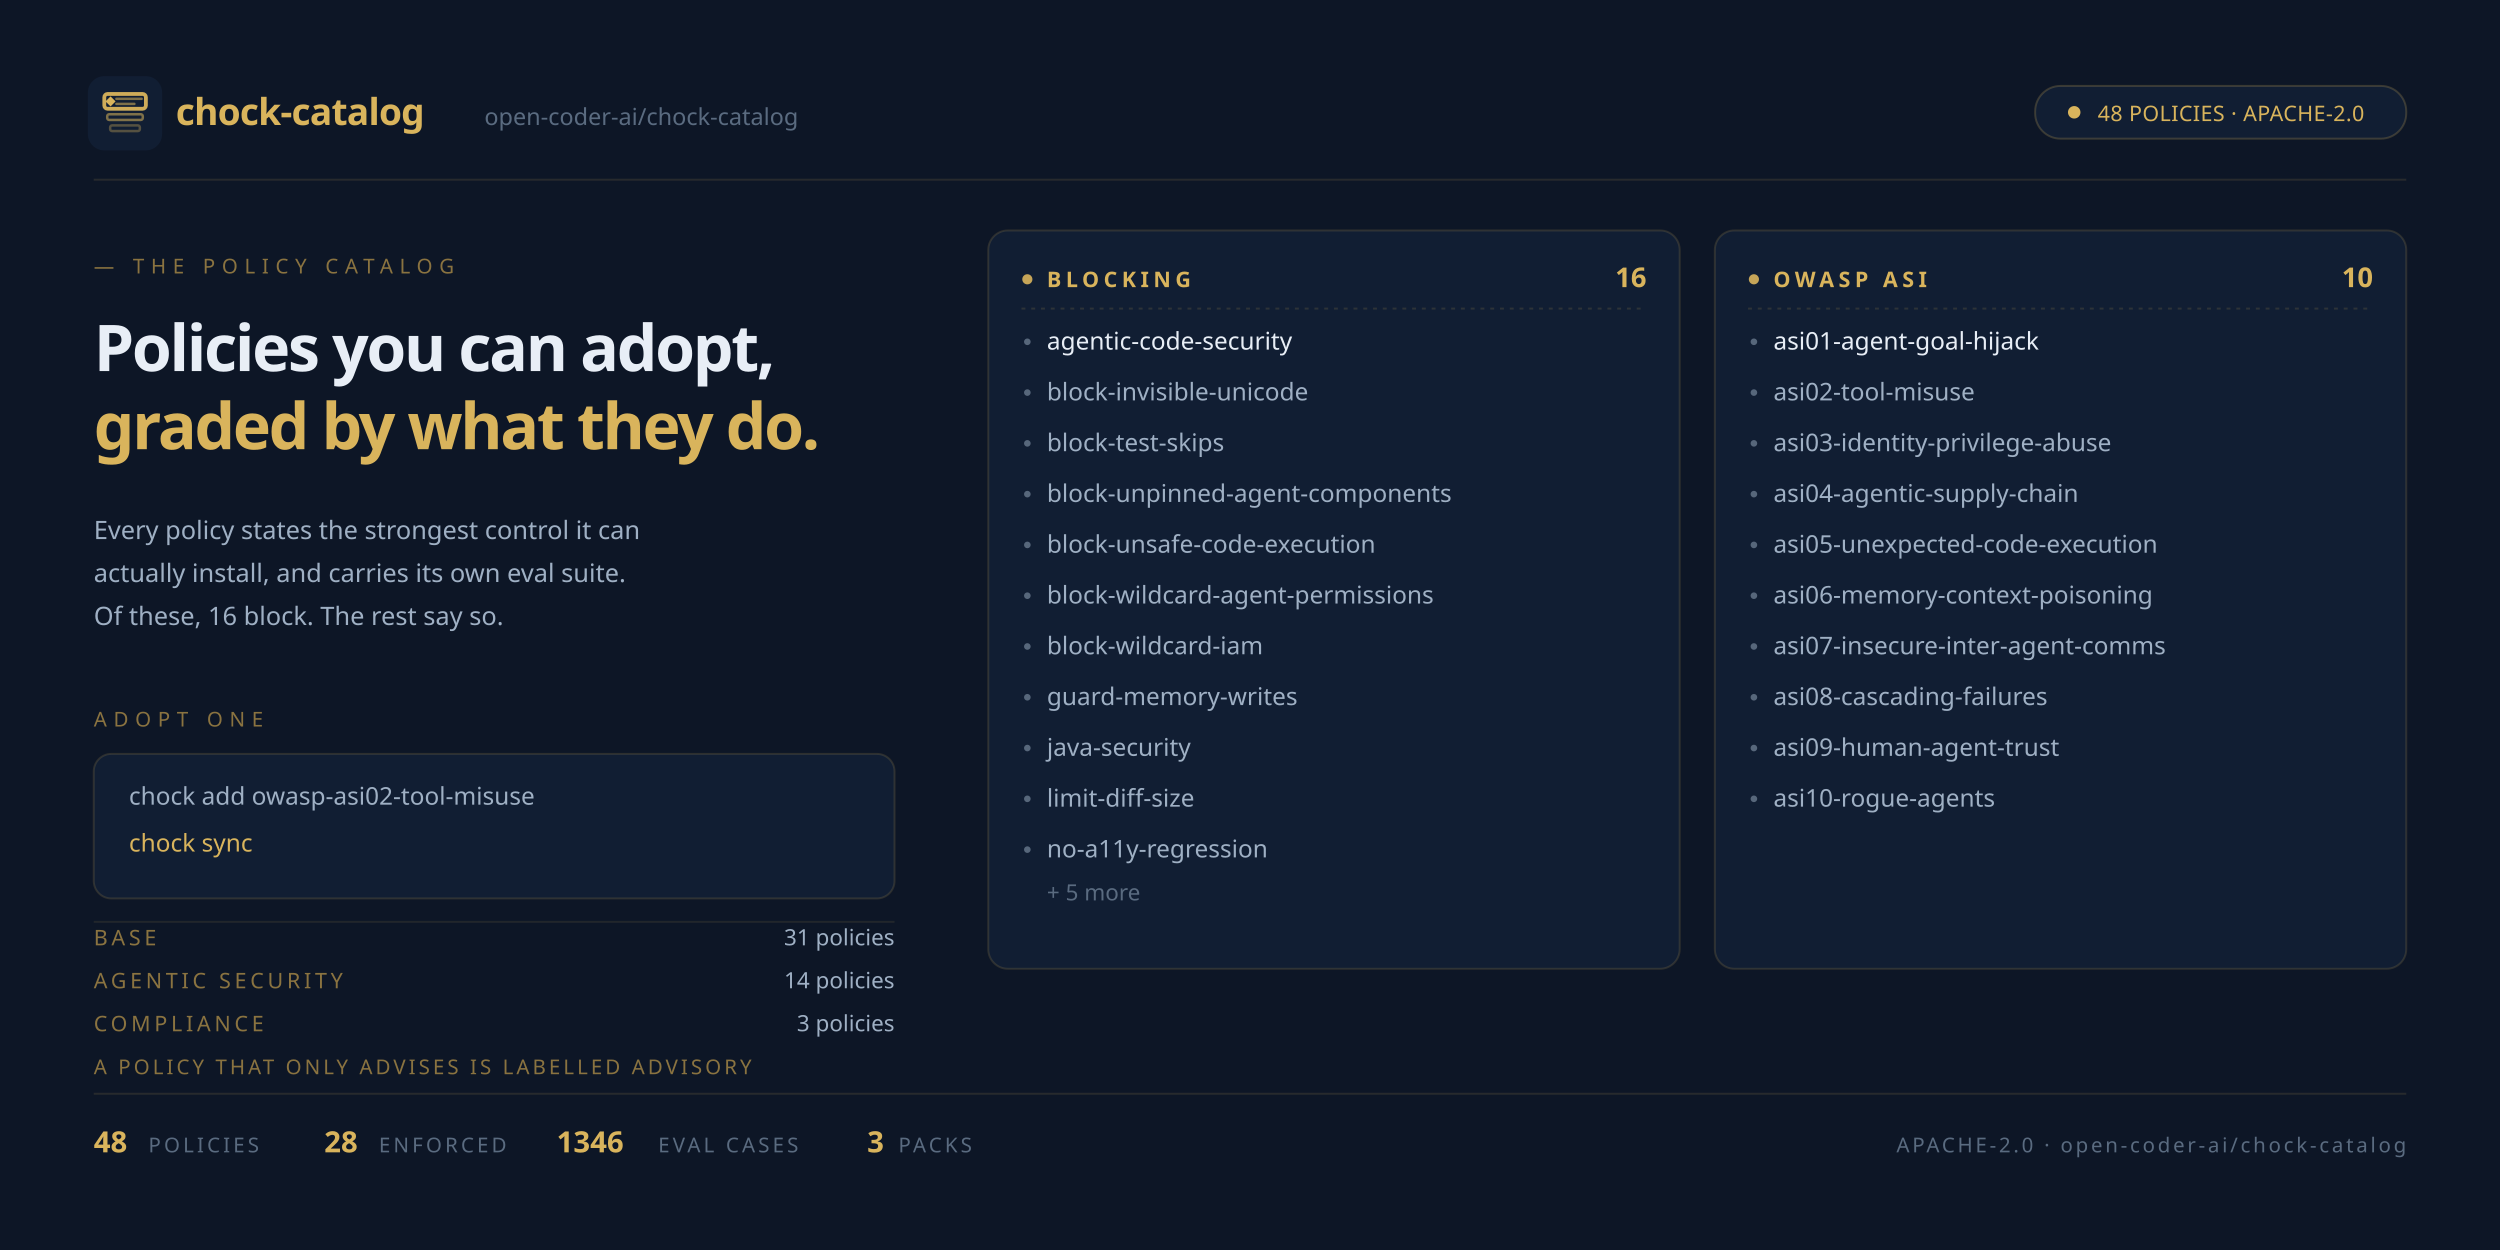
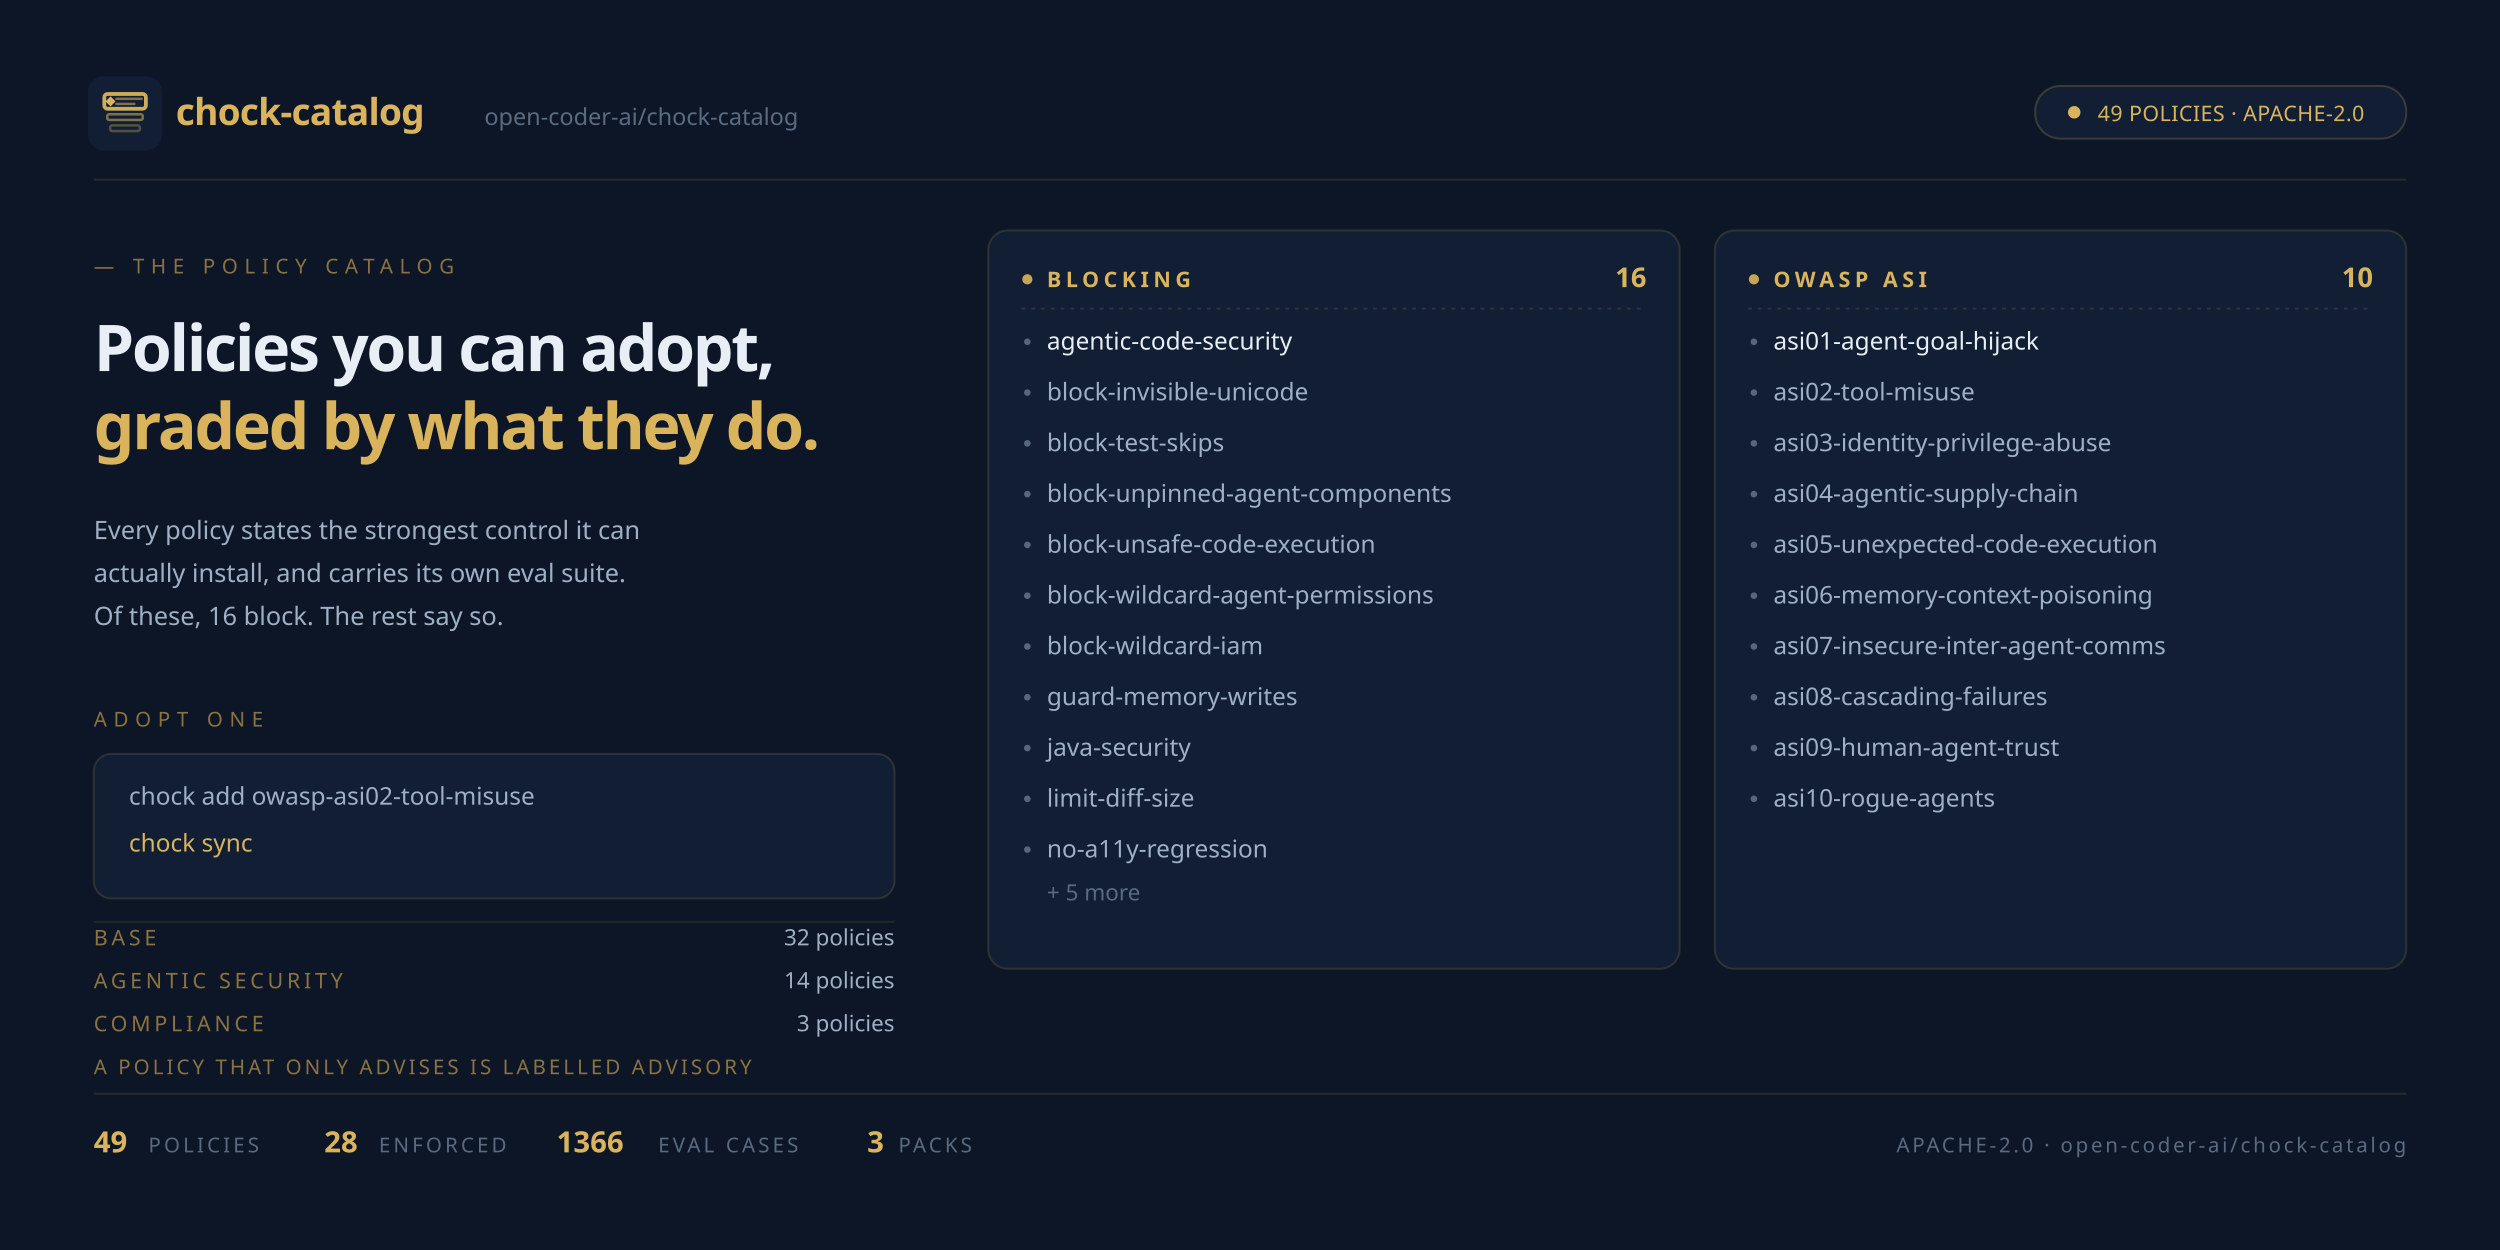
- <svg xmlns="http://www.w3.org/2000/svg" width="1280" height="640" viewBox="0 0 1280 640" role="img" aria-label="chock-catalog — the policy catalog for chock: policies you can adopt, graded by what they actually enforce. 48 policies across 3 packs (agentic-security 14, base 31, compliance 3); 28 enforced (19 at commit, 9 at pre-tool-use) and 20 advisory; 1346 eval cases. The 16 blocking policies: agentic-code-security, block-invisible-unicode, block-test-skips, block-unpinned-agent-components, block-unsafe-code-execution, block-wildcard-agent-permissions, block-wildcard-iam, guard-memory-writes, java-security, limit-diff-size, no-a11y-regression, pin-github-actions, protect-main-branch, protect-test-integrity, scan-secrets, verify-dependency-exists. Full OWASP Agentic Security Initiative top ten coverage, ASI01 through ASI10. Apache-2.0.">
+ <svg xmlns="http://www.w3.org/2000/svg" width="1280" height="640" viewBox="0 0 1280 640" role="img" aria-label="chock-catalog — the policy catalog for chock: policies you can adopt, graded by what they actually enforce. 49 policies across 3 packs (agentic-security 14, base 32, compliance 3); 28 enforced (19 at commit, 9 at pre-tool-use) and 21 advisory; 1366 eval cases. The 16 blocking policies: agentic-code-security, block-invisible-unicode, block-test-skips, block-unpinned-agent-components, block-unsafe-code-execution, block-wildcard-agent-permissions, block-wildcard-iam, guard-memory-writes, java-security, limit-diff-size, no-a11y-regression, pin-github-actions, protect-main-branch, protect-test-integrity, scan-secrets, verify-dependency-exists. Full OWASP Agentic Security Initiative top ten coverage, ASI01 through ASI10. Apache-2.0.">
  <rect width="1280" height="640" fill="#0D1626" />
  <rect x="45.0" y="39.0" width="38" height="38" rx="8.4" fill="#111E33" />
  <rect x="56.4" y="64.2" width="15.2" height="2.9" rx="1.0" fill="none" stroke="#D9B45C" stroke-width="1.29" stroke-opacity="0.34" />
  <rect x="54.9" y="58.5" width="18.2" height="2.9" rx="1.0" fill="none" stroke="#D9B45C" stroke-width="1.29" stroke-opacity="0.55" />
  <rect x="53.4" y="48.1" width="21.3" height="7.6" rx="1.7" fill="none" stroke="#D9B45C" stroke-width="1.94" stroke-opacity="0.95" />
  <rect x="54.77" y="50.10" width="3.65" height="3.65" transform="rotate(45 56.59 51.92)" fill="#D9B45C" />
  <line x1="59.6" y1="50.6" x2="72.5" y2="50.6" stroke="#D9B45C" stroke-width="1.29" stroke-opacity="0.55" stroke-linecap="round" />
  <line x1="59.6" y1="53.2" x2="68.8" y2="53.2" stroke="#D9B45C" stroke-width="1.29" stroke-opacity="0.55" stroke-linecap="round" />
  <text x="90" y="64" font-family="Geist Mono" font-size="19" font-weight="700" letter-spacing="-0.4" fill="#D9B45C">chock-catalog</text>
  <text x="248" y="64" font-family="Geist Mono" font-size="12" fill="#5A6B80">open-coder-ai/chock-catalog</text>
  <rect x="1042" y="44" width="190" height="27" rx="13" fill="#111E33" stroke="#D9B45C" stroke-opacity="0.22" />
  <circle cx="1062" cy="57.5" r="3.2" fill="#D9B45C" />
-   <text x="1074" y="62" font-family="Geist Mono" font-size="11" letter-spacing="0.2" fill="#D9B45C">48 POLICIES · APACHE-2.0</text>
+   <text x="1074" y="62" font-family="Geist Mono" font-size="11" letter-spacing="0.2" fill="#D9B45C">49 POLICIES · APACHE-2.0</text>
  <line x1="48" y1="92" x2="1232" y2="92" stroke="#D9B45C" stroke-opacity="0.13" stroke-width="1" />
  <text x="48" y="140" font-family="Geist Mono" font-size="10.5" letter-spacing="3.4" fill="#8A7340">— THE POLICY CATALOG</text>
  <text x="48" y="190" font-family="Geist Mono" font-size="33" font-weight="700" letter-spacing="-1.2" fill="#E8EEF6">Policies you can adopt,</text>
  <text x="48" y="230" font-family="Geist Mono" font-size="33" font-weight="700" letter-spacing="-1.2" fill="#D9B45C">graded by what they do.</text>
  <text x="48" y="276" font-family="Geist Mono" font-size="13" fill="#9FB0C4">Every policy states the strongest control it can</text>
  <text x="48" y="298" font-family="Geist Mono" font-size="13" fill="#9FB0C4">actually install, and carries its own eval suite.</text>
  <text x="48" y="320" font-family="Geist Mono" font-size="13" fill="#9FB0C4">Of these, 16 block. The rest say so.</text>
  <text x="48" y="372" font-family="Geist Mono" font-size="10.5" letter-spacing="3.4" fill="#8A7340">ADOPT ONE</text>
  <rect x="48" y="386" width="410" height="74" rx="9" fill="#111E33" stroke="#D9B45C" stroke-opacity="0.16" />
  <text x="66" y="412" font-family="Geist Mono" font-size="12.5" fill="#9FB0C4">chock add owasp-asi02-tool-misuse</text>
  <text x="66" y="436" font-family="Geist Mono" font-size="12.5" fill="#D9B45C">chock sync</text>
  <line x1="48" y1="472" x2="458" y2="472" stroke="#D9B45C" stroke-opacity="0.10" stroke-width="1" />
  <text x="48" y="484" font-family="Geist Mono" font-size="11" letter-spacing="1.9" fill="#8A7340">BASE</text>
-   <text x="458" y="484" font-family="Geist Mono" font-size="11.5" text-anchor="end" fill="#9FB0C4">31 policies</text>
+   <text x="458" y="484" font-family="Geist Mono" font-size="11.5" text-anchor="end" fill="#9FB0C4">32 policies</text>
  <text x="48" y="506" font-family="Geist Mono" font-size="11" letter-spacing="1.9" fill="#8A7340">AGENTIC SECURITY</text>
  <text x="458" y="506" font-family="Geist Mono" font-size="11.5" text-anchor="end" fill="#9FB0C4">14 policies</text>
  <text x="48" y="528" font-family="Geist Mono" font-size="11" letter-spacing="1.9" fill="#8A7340">COMPLIANCE</text>
  <text x="458" y="528" font-family="Geist Mono" font-size="11.5" text-anchor="end" fill="#9FB0C4">3 policies</text>
  <text x="48" y="550" font-family="Geist Mono" font-size="10.5" letter-spacing="1.55" fill="#8A7340">A POLICY THAT ONLY ADVISES IS LABELLED ADVISORY</text>
  <rect x="506" y="118" width="354" height="378" rx="10" fill="#111E33" stroke="#D9B45C" stroke-opacity="0.16" stroke-width="1" />
  <circle cx="526" cy="143" r="2.6" fill="#D9B45C" fill-opacity="0.9" />
  <text x="536" y="147" font-family="Geist Mono" font-size="11" font-weight="700" letter-spacing="2.3" fill="#D9B45C">BLOCKING</text>
  <text x="843" y="147" font-family="Geist Mono" font-size="14" font-weight="700" text-anchor="end" fill="#D9B45C">16</text>
  <line x1="523" y1="158" x2="843" y2="158" stroke="#D9B45C" stroke-opacity="0.14" stroke-width="1" stroke-dasharray="2 3" />
  <circle cx="526" cy="175" r="1.7" fill="#9FB0C4" fill-opacity="0.5" />
  <text x="536" y="179" font-family="Geist Mono" font-size="12.5" fill="#E8EEF6">agentic-code-security</text>
  <circle cx="526" cy="201" r="1.7" fill="#9FB0C4" fill-opacity="0.5" />
  <text x="536" y="205" font-family="Geist Mono" font-size="12.5" fill="#9FB0C4">block-invisible-unicode</text>
  <circle cx="526" cy="227" r="1.7" fill="#9FB0C4" fill-opacity="0.5" />
  <text x="536" y="231" font-family="Geist Mono" font-size="12.5" fill="#9FB0C4">block-test-skips</text>
  <circle cx="526" cy="253" r="1.7" fill="#9FB0C4" fill-opacity="0.5" />
  <text x="536" y="257" font-family="Geist Mono" font-size="12.5" fill="#9FB0C4">block-unpinned-agent-components</text>
  <circle cx="526" cy="279" r="1.7" fill="#9FB0C4" fill-opacity="0.5" />
  <text x="536" y="283" font-family="Geist Mono" font-size="12.5" fill="#9FB0C4">block-unsafe-code-execution</text>
  <circle cx="526" cy="305" r="1.7" fill="#9FB0C4" fill-opacity="0.5" />
  <text x="536" y="309" font-family="Geist Mono" font-size="12.5" fill="#9FB0C4">block-wildcard-agent-permissions</text>
  <circle cx="526" cy="331" r="1.7" fill="#9FB0C4" fill-opacity="0.5" />
  <text x="536" y="335" font-family="Geist Mono" font-size="12.5" fill="#9FB0C4">block-wildcard-iam</text>
  <circle cx="526" cy="357" r="1.7" fill="#9FB0C4" fill-opacity="0.5" />
  <text x="536" y="361" font-family="Geist Mono" font-size="12.5" fill="#9FB0C4">guard-memory-writes</text>
  <circle cx="526" cy="383" r="1.7" fill="#9FB0C4" fill-opacity="0.5" />
  <text x="536" y="387" font-family="Geist Mono" font-size="12.5" fill="#9FB0C4">java-security</text>
  <circle cx="526" cy="409" r="1.7" fill="#9FB0C4" fill-opacity="0.5" />
  <text x="536" y="413" font-family="Geist Mono" font-size="12.5" fill="#9FB0C4">limit-diff-size</text>
  <circle cx="526" cy="435" r="1.7" fill="#9FB0C4" fill-opacity="0.5" />
  <text x="536" y="439" font-family="Geist Mono" font-size="12.5" fill="#9FB0C4">no-a11y-regression</text>
  <text x="536" y="461" font-family="Geist Mono" font-size="11.5" fill="#5A6B80">+ 5 more</text>
  <rect x="878" y="118" width="354" height="378" rx="10" fill="#111E33" stroke="#D9B45C" stroke-opacity="0.16" stroke-width="1" />
  <circle cx="898" cy="143" r="2.6" fill="#D9B45C" fill-opacity="0.9" />
  <text x="908" y="147" font-family="Geist Mono" font-size="11" font-weight="700" letter-spacing="2.3" fill="#D9B45C">OWASP ASI</text>
  <text x="1215" y="147" font-family="Geist Mono" font-size="14" font-weight="700" text-anchor="end" fill="#D9B45C">10</text>
  <line x1="895" y1="158" x2="1215" y2="158" stroke="#D9B45C" stroke-opacity="0.14" stroke-width="1" stroke-dasharray="2 3" />
  <circle cx="898" cy="175" r="1.7" fill="#9FB0C4" fill-opacity="0.5" />
  <text x="908" y="179" font-family="Geist Mono" font-size="12.5" fill="#E8EEF6">asi01-agent-goal-hijack</text>
  <circle cx="898" cy="201" r="1.7" fill="#9FB0C4" fill-opacity="0.5" />
  <text x="908" y="205" font-family="Geist Mono" font-size="12.5" fill="#9FB0C4">asi02-tool-misuse</text>
  <circle cx="898" cy="227" r="1.7" fill="#9FB0C4" fill-opacity="0.5" />
  <text x="908" y="231" font-family="Geist Mono" font-size="12.5" fill="#9FB0C4">asi03-identity-privilege-abuse</text>
  <circle cx="898" cy="253" r="1.7" fill="#9FB0C4" fill-opacity="0.5" />
  <text x="908" y="257" font-family="Geist Mono" font-size="12.5" fill="#9FB0C4">asi04-agentic-supply-chain</text>
  <circle cx="898" cy="279" r="1.7" fill="#9FB0C4" fill-opacity="0.5" />
  <text x="908" y="283" font-family="Geist Mono" font-size="12.5" fill="#9FB0C4">asi05-unexpected-code-execution</text>
  <circle cx="898" cy="305" r="1.7" fill="#9FB0C4" fill-opacity="0.5" />
  <text x="908" y="309" font-family="Geist Mono" font-size="12.5" fill="#9FB0C4">asi06-memory-context-poisoning</text>
  <circle cx="898" cy="331" r="1.7" fill="#9FB0C4" fill-opacity="0.5" />
  <text x="908" y="335" font-family="Geist Mono" font-size="12.5" fill="#9FB0C4">asi07-insecure-inter-agent-comms</text>
  <circle cx="898" cy="357" r="1.7" fill="#9FB0C4" fill-opacity="0.5" />
  <text x="908" y="361" font-family="Geist Mono" font-size="12.5" fill="#9FB0C4">asi08-cascading-failures</text>
  <circle cx="898" cy="383" r="1.7" fill="#9FB0C4" fill-opacity="0.5" />
  <text x="908" y="387" font-family="Geist Mono" font-size="12.5" fill="#9FB0C4">asi09-human-agent-trust</text>
  <circle cx="898" cy="409" r="1.7" fill="#9FB0C4" fill-opacity="0.5" />
  <text x="908" y="413" font-family="Geist Mono" font-size="12.5" fill="#9FB0C4">asi10-rogue-agents</text>
  <line x1="48" y1="560" x2="1232" y2="560" stroke="#D9B45C" stroke-opacity="0.13" stroke-width="1" />
-   <text x="48" y="590" font-family="Geist Mono" font-size="15" font-weight="700" fill="#D9B45C">48</text>
+   <text x="48" y="590" font-family="Geist Mono" font-size="15" font-weight="700" fill="#D9B45C">49</text>
  <text x="76" y="590" font-family="Geist Mono" font-size="10.5" letter-spacing="1.6" fill="#5A6B80">POLICIES</text>
  <text x="166" y="590" font-family="Geist Mono" font-size="15" font-weight="700" fill="#D9B45C">28</text>
  <text x="194" y="590" font-family="Geist Mono" font-size="10.5" letter-spacing="1.6" fill="#5A6B80">ENFORCED</text>
-   <text x="285" y="590" font-family="Geist Mono" font-size="15" font-weight="700" fill="#D9B45C">1346</text>
+   <text x="285" y="590" font-family="Geist Mono" font-size="15" font-weight="700" fill="#D9B45C">1366</text>
  <text x="337" y="590" font-family="Geist Mono" font-size="10.5" letter-spacing="1.6" fill="#5A6B80">EVAL CASES</text>
  <text x="444" y="590" font-family="Geist Mono" font-size="15" font-weight="700" fill="#D9B45C">3</text>
  <text x="460" y="590" font-family="Geist Mono" font-size="10.5" letter-spacing="1.6" fill="#5A6B80">PACKS</text>
  <text x="1232" y="590" font-family="Geist Mono" font-size="10.5" letter-spacing="1.4" text-anchor="end" fill="#5A6B80">APACHE-2.0 · open-coder-ai/chock-catalog</text>
</svg>
